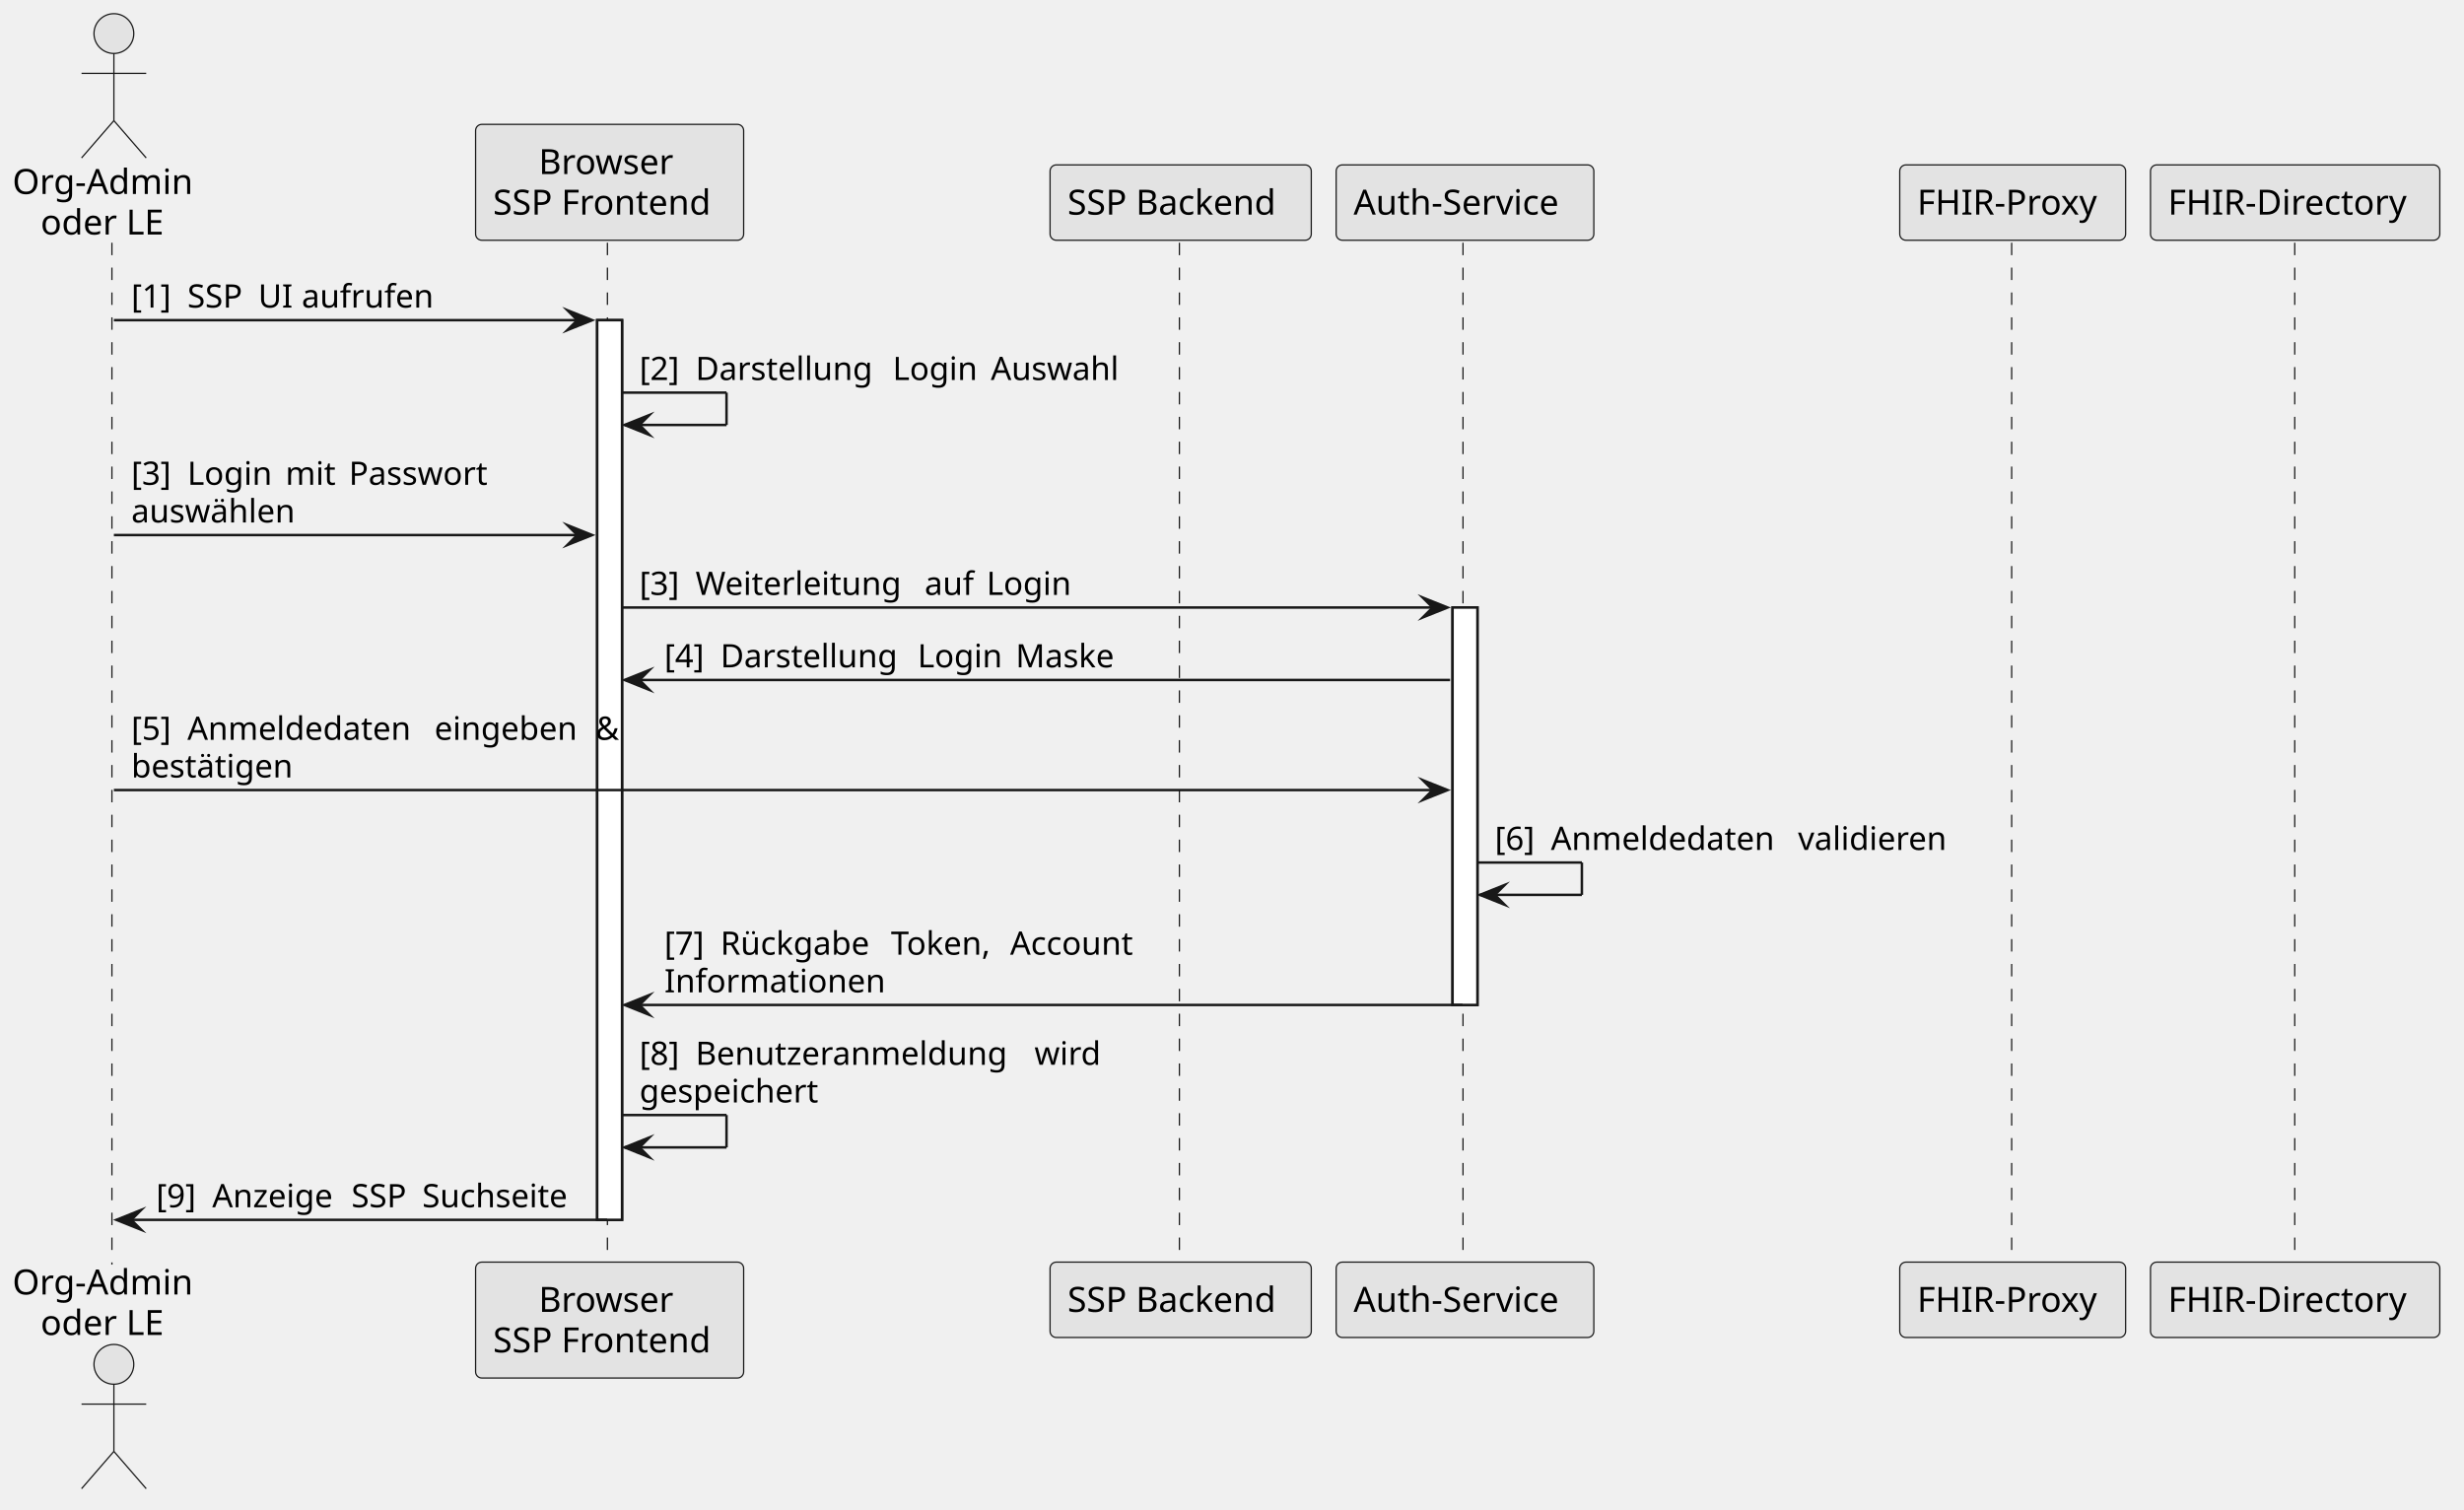
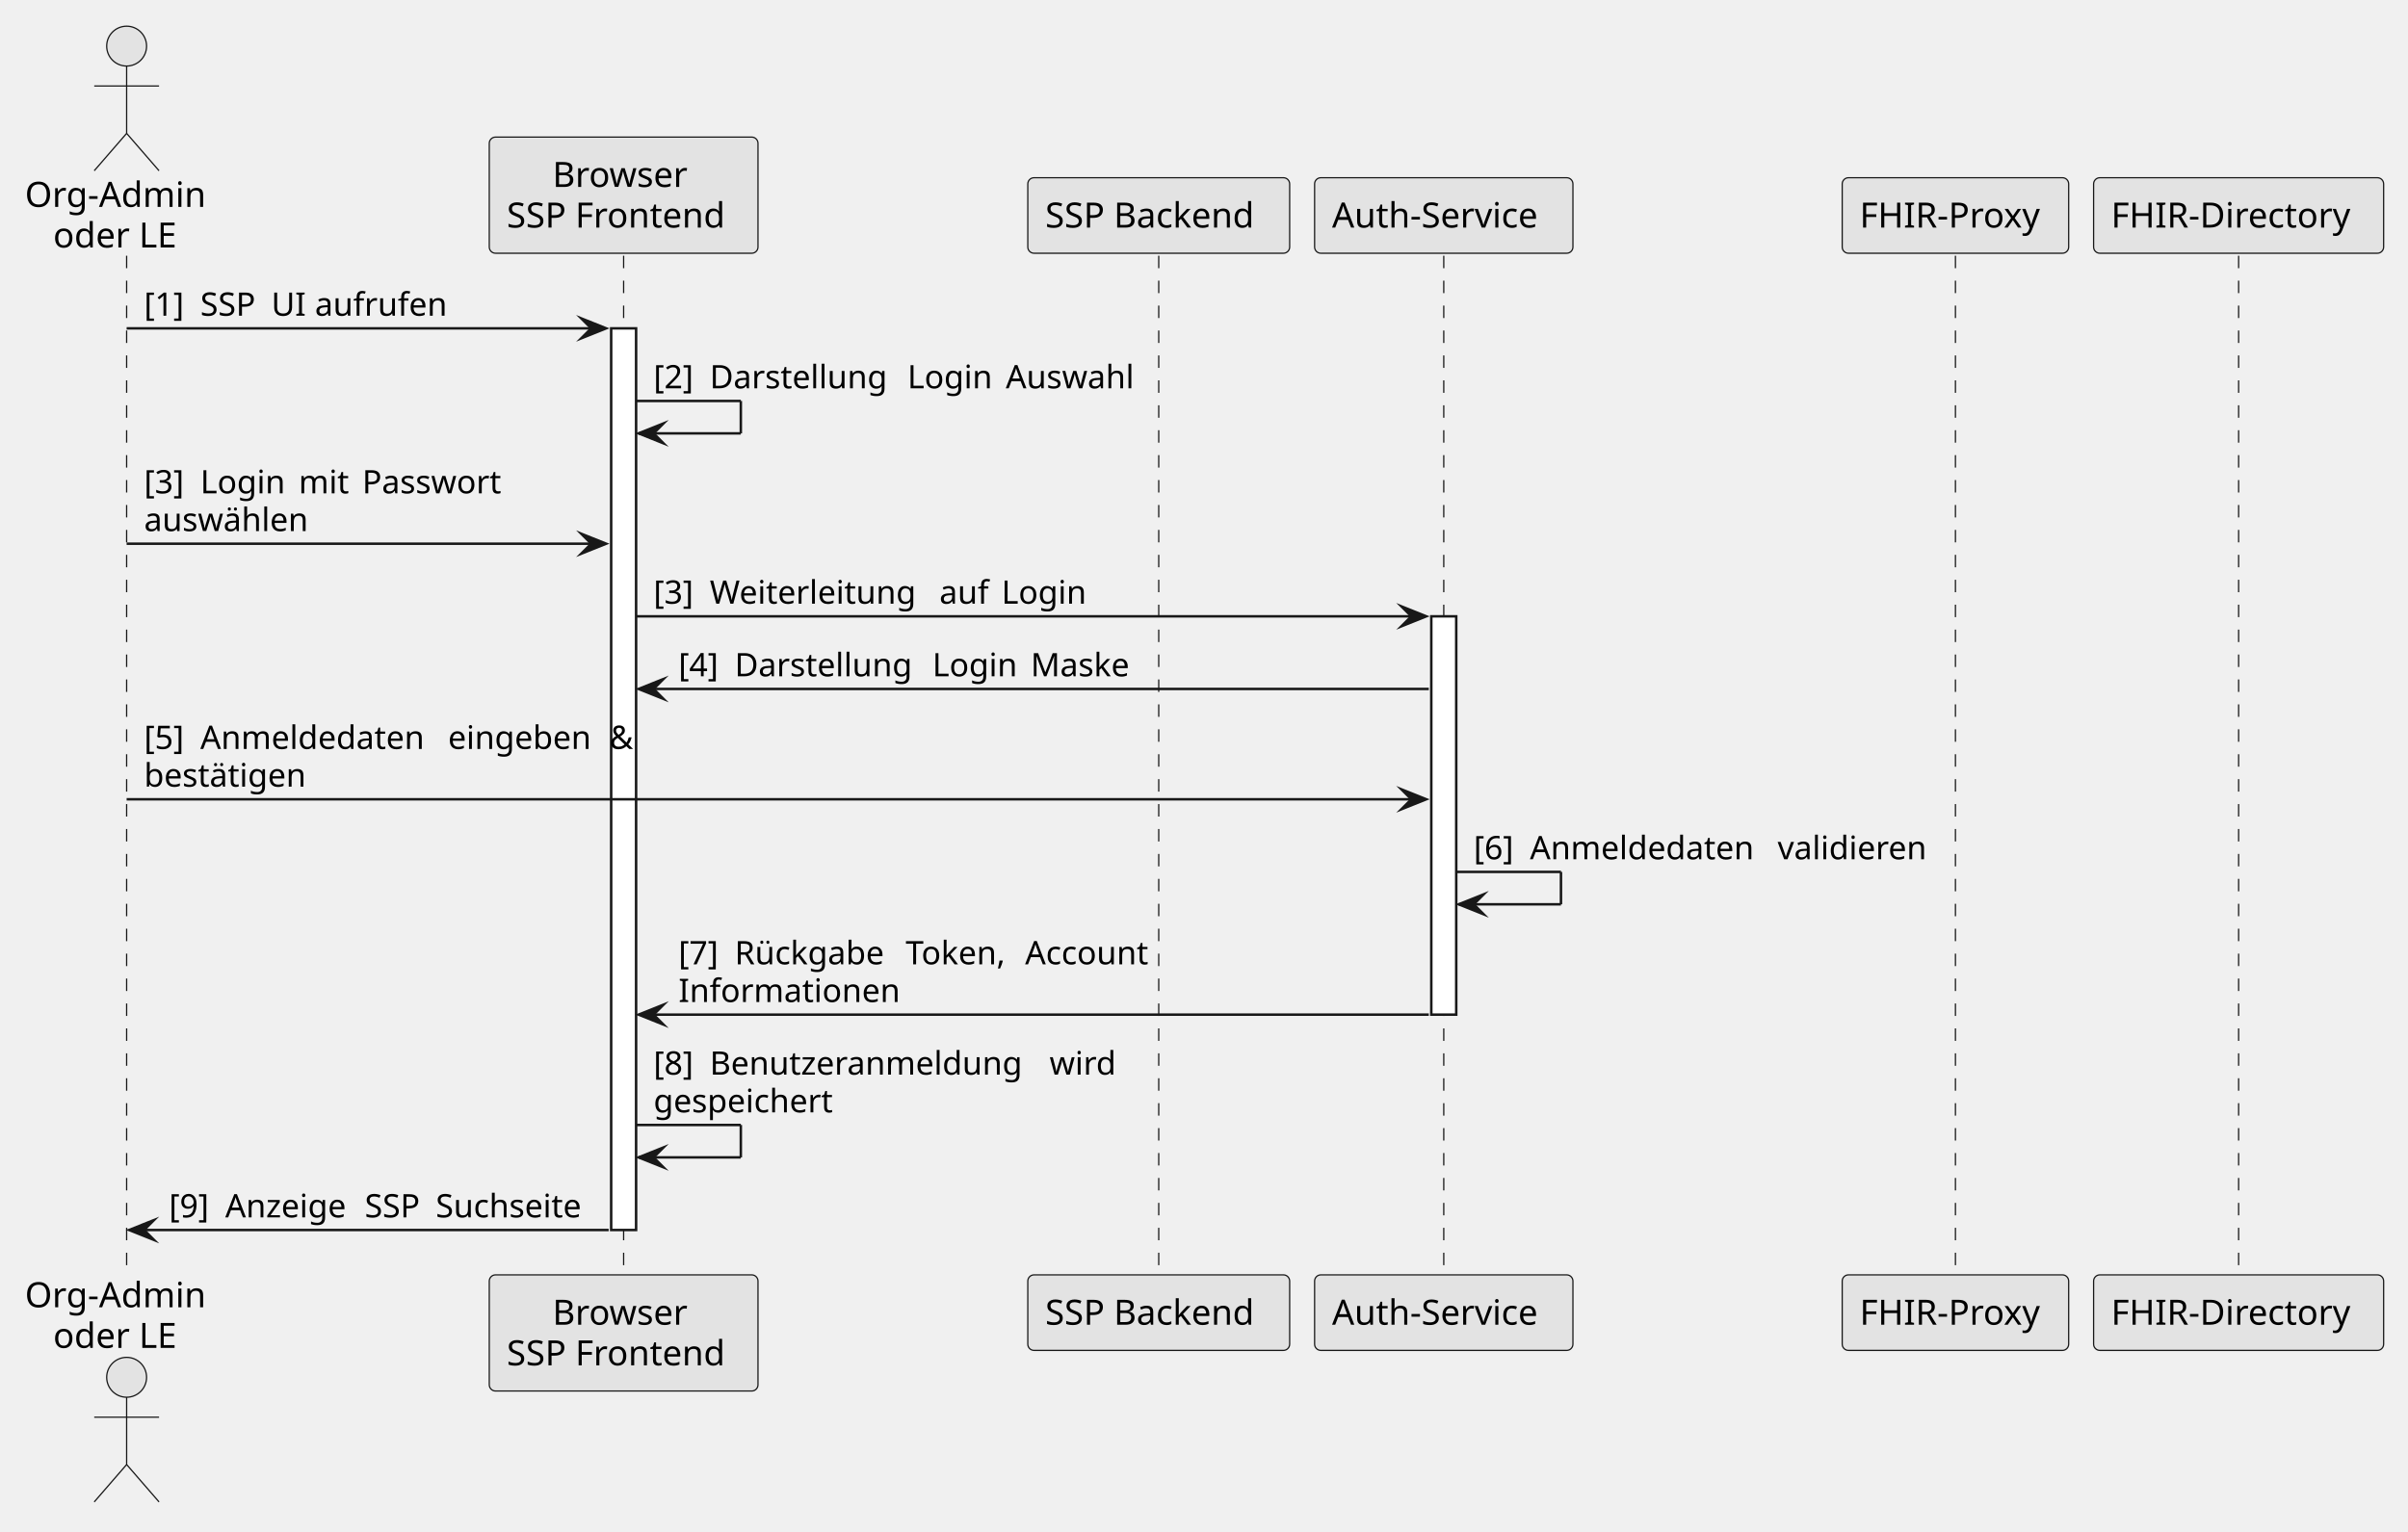
- <svg xmlns="http://www.w3.org/2000/svg" contentStyleType="text/css" data-diagram-type="SEQUENCE" height="632.292px" preserveAspectRatio="none" style="width:1032px;height:632px;background:#FFFFFF;" version="1.1" viewBox="0 0 1032 632" width="1032.292px" zoomAndPan="magnify">
+ <svg xmlns="http://www.w3.org/2000/svg" version="1.1" data-diagram-type="SEQUENCE" style="width:1006px;height:640px;background:#FFFFFF;" width="1006.25px" height="640.625px" viewBox="0 0 1006 640" zoomAndPan="magnify" preserveAspectRatio="none" contentStyleType="text/css">
  <defs />
-   <g>
+   <g font-family="sans-serif" lengthAdjust="spacing">
    <g>
-       <rect fill="#FFFFFF" height="376.798" style="stroke:#181818;stroke-width:1.042;" width="10.417" x="250.12" y="134.09" />
+       <rect x="49.259" y="106.868" width="8.333" height="425.895" fill="#000" fill-opacity="0" />
+       <line x1="52.905" y1="106.868" x2="52.905" y2="532.764" style="stroke:#181818;stroke-width:0.521;stroke-dasharray:5.208,5.208;" />
    </g>
    <g>
-       <rect fill="#FFFFFF" height="166.455" style="stroke:#181818;stroke-width:1.042;" width="10.417" x="608.377" y="254.435" />
-     </g>
-     <g class="participant-lifeline" data-entity-uid="part1" data-qualified-name="o" data-source-line="6" id="part1-lifeline">
-       <g>
-         <rect fill="#000000" fill-opacity="0" height="427.978" width="8.333" x="43.53" y="101.66" />
-         <line style="stroke:#181818;stroke-width:0.521;stroke-dasharray:5.208,5.208;" x1="46.875" x2="46.875" y1="101.66" y2="529.639" />
-       </g>
-     </g>
-     <g class="participant-lifeline" data-entity-uid="part2" data-qualified-name="cl" data-source-line="7" id="part2-lifeline">
-       <g>
-         <rect fill="#000000" fill-opacity="0" height="427.978" width="8.333" x="251.162" y="101.66" />
-         <line style="stroke:#181818;stroke-width:0.521;stroke-dasharray:5.208,5.208;" x1="254.404" x2="254.404" y1="101.66" y2="529.639" />
-       </g>
-     </g>
-     <g class="participant-lifeline" data-entity-uid="part3" data-qualified-name="be" data-source-line="8" id="part3-lifeline">
-       <g>
-         <rect fill="#000000" fill-opacity="0" height="427.978" width="8.333" x="490.339" y="101.66" />
-         <line style="stroke:#181818;stroke-width:0.521;stroke-dasharray:5.208,5.208;" x1="493.97" x2="493.97" y1="101.66" y2="529.639" />
-       </g>
-     </g>
-     <g class="participant-lifeline" data-entity-uid="part4" data-qualified-name="au" data-source-line="9" id="part4-lifeline">
-       <g>
-         <rect fill="#000000" fill-opacity="0" height="427.978" width="8.333" x="609.418" y="101.66" />
-         <line style="stroke:#181818;stroke-width:0.521;stroke-dasharray:5.208,5.208;" x1="612.749" x2="612.749" y1="101.66" y2="529.639" />
-       </g>
-     </g>
-     <g class="participant-lifeline" data-entity-uid="part5" data-qualified-name="fp" data-source-line="10" id="part5-lifeline">
-       <g>
-         <rect fill="#000000" fill-opacity="0" height="427.978" width="8.333" x="838.809" y="101.66" />
-         <line style="stroke:#181818;stroke-width:0.521;stroke-dasharray:5.208,5.208;" x1="842.547" x2="842.547" y1="101.66" y2="529.639" />
-       </g>
-     </g>
-     <g class="participant-lifeline" data-entity-uid="part6" data-qualified-name="fd" data-source-line="11" id="part6-lifeline">
-       <g>
-         <rect fill="#000000" fill-opacity="0" height="427.978" width="8.333" x="957.112" y="101.66" />
-         <line style="stroke:#181818;stroke-width:0.521;stroke-dasharray:5.208,5.208;" x1="961.112" x2="961.112" y1="101.66" y2="529.639" />
-       </g>
-     </g>
-     <g class="participant participant-head" data-entity-uid="part1" data-qualified-name="o" data-source-line="6" id="part1-head">
-       <text fill="#000000" font-family="sans-serif" font-size="14.583" lengthAdjust="spacing" textLength="78.727" x="5.208" y="81.245">Org-Admin</text>
-       <text fill="#000000" font-family="sans-serif" font-size="14.583" lengthAdjust="spacing" textLength="55.122" x="17.011" y="98.221">oder LE</text>
-       <ellipse cx="47.697" cy="14.062" fill="#E3E3E3" rx="8.333" ry="8.333" style="stroke:#181818;stroke-width:0.521;" />
-       <path d="M47.697,22.396 L47.697,50.521 M34.155,30.729 L61.239,30.729 M47.697,50.521 L34.155,66.146 M47.697,50.521 L61.239,66.146" fill="none" style="stroke:#181818;stroke-width:0.521;" />
-     </g>
-     <g class="participant participant-tail" data-entity-uid="part1" data-qualified-name="o" data-source-line="6" id="part1-tail">
-       <text fill="#000000" font-family="sans-serif" font-size="14.583" lengthAdjust="spacing" textLength="78.727" x="5.208" y="542.134">Org-Admin</text>
-       <text fill="#000000" font-family="sans-serif" font-size="14.583" lengthAdjust="spacing" textLength="55.122" x="17.011" y="559.11">oder LE</text>
-       <ellipse cx="47.697" cy="571.403" fill="#E3E3E3" rx="8.333" ry="8.333" style="stroke:#181818;stroke-width:0.521;" />
-       <path d="M47.697,579.736 L47.697,607.861 M34.155,588.07 L61.239,588.07 M47.697,607.861 L34.155,623.486 M47.697,607.861 L61.239,623.486" fill="none" style="stroke:#181818;stroke-width:0.521;" />
-     </g>
-     <g class="participant participant-head" data-entity-uid="part2" data-qualified-name="cl" data-source-line="7" id="part2-head">
-       <rect fill="#E3E3E3" height="48.535" rx="2.604" ry="2.604" style="stroke:#181818;stroke-width:0.521;" width="112.266" x="199.196" y="52.083" />
-       <text fill="#000000" font-family="sans-serif" font-size="14.583" lengthAdjust="spacing" textLength="59.416" x="225.621" y="72.912">Browser</text>
-       <text fill="#000000" font-family="sans-serif" font-size="14.583" lengthAdjust="spacing" textLength="97.683" x="206.488" y="89.888">SSP Frontend</text>
-     </g>
-     <g class="participant participant-tail" data-entity-uid="part2" data-qualified-name="cl" data-source-line="7" id="part2-tail">
-       <rect fill="#E3E3E3" height="48.535" rx="2.604" ry="2.604" style="stroke:#181818;stroke-width:0.521;" width="112.266" x="199.196" y="528.597" />
-       <text fill="#000000" font-family="sans-serif" font-size="14.583" lengthAdjust="spacing" textLength="59.416" x="225.621" y="549.425">Browser</text>
-       <text fill="#000000" font-family="sans-serif" font-size="14.583" lengthAdjust="spacing" textLength="97.683" x="206.488" y="566.401">SSP Frontend</text>
-     </g>
-     <g class="participant participant-head" data-entity-uid="part3" data-qualified-name="be" data-source-line="8" id="part3-head">
-       <rect fill="#E3E3E3" height="31.559" rx="2.604" ry="2.604" style="stroke:#181818;stroke-width:0.521;" width="109.403" x="439.804" y="69.059" />
-       <text fill="#000000" font-family="sans-serif" font-size="14.583" lengthAdjust="spacing" textLength="94.82" x="447.095" y="89.888">SSP Backend</text>
-     </g>
-     <g class="participant participant-tail" data-entity-uid="part3" data-qualified-name="be" data-source-line="8" id="part3-tail">
-       <rect fill="#E3E3E3" height="31.559" rx="2.604" ry="2.604" style="stroke:#181818;stroke-width:0.521;" width="109.403" x="439.804" y="528.597" />
-       <text fill="#000000" font-family="sans-serif" font-size="14.583" lengthAdjust="spacing" textLength="94.82" x="447.095" y="549.425">SSP Backend</text>
-     </g>
-     <g class="participant participant-head" data-entity-uid="part4" data-qualified-name="au" data-source-line="9" id="part4-head">
-       <rect fill="#E3E3E3" height="31.559" rx="2.604" ry="2.604" style="stroke:#181818;stroke-width:0.521;" width="107.922" x="559.624" y="69.059" />
-       <text fill="#000000" font-family="sans-serif" font-size="14.583" lengthAdjust="spacing" textLength="93.339" x="566.915" y="89.888">Auth-Service</text>
-     </g>
-     <g class="participant participant-tail" data-entity-uid="part4" data-qualified-name="au" data-source-line="9" id="part4-tail">
-       <rect fill="#E3E3E3" height="31.559" rx="2.604" ry="2.604" style="stroke:#181818;stroke-width:0.521;" width="107.922" x="559.624" y="528.597" />
-       <text fill="#000000" font-family="sans-serif" font-size="14.583" lengthAdjust="spacing" textLength="93.339" x="566.915" y="549.425">Auth-Service</text>
-     </g>
-     <g class="participant participant-head" data-entity-uid="part5" data-qualified-name="fp" data-source-line="10" id="part5-head">
-       <rect fill="#E3E3E3" height="31.559" rx="2.604" ry="2.604" style="stroke:#181818;stroke-width:0.521;" width="94.606" x="795.672" y="69.059" />
-       <text fill="#000000" font-family="sans-serif" font-size="14.583" lengthAdjust="spacing" textLength="80.023" x="802.964" y="89.888">FHIR-Proxy</text>
-     </g>
-     <g class="participant participant-tail" data-entity-uid="part5" data-qualified-name="fp" data-source-line="10" id="part5-tail">
-       <rect fill="#E3E3E3" height="31.559" rx="2.604" ry="2.604" style="stroke:#181818;stroke-width:0.521;" width="94.606" x="795.672" y="528.597" />
-       <text fill="#000000" font-family="sans-serif" font-size="14.583" lengthAdjust="spacing" textLength="80.023" x="802.964" y="549.425">FHIR-Proxy</text>
-     </g>
-     <g class="participant participant-head" data-entity-uid="part6" data-qualified-name="fd" data-source-line="11" id="part6-head">
-       <rect fill="#E3E3E3" height="31.559" rx="2.604" ry="2.604" style="stroke:#181818;stroke-width:0.521;" width="121.167" x="900.695" y="69.059" />
-       <text fill="#000000" font-family="sans-serif" font-size="14.583" lengthAdjust="spacing" textLength="106.584" x="907.987" y="89.888">FHIR-Directory</text>
-     </g>
-     <g class="participant participant-tail" data-entity-uid="part6" data-qualified-name="fd" data-source-line="11" id="part6-tail">
-       <rect fill="#E3E3E3" height="31.559" rx="2.604" ry="2.604" style="stroke:#181818;stroke-width:0.521;" width="121.167" x="900.695" y="528.597" />
-       <text fill="#000000" font-family="sans-serif" font-size="14.583" lengthAdjust="spacing" textLength="106.584" x="907.987" y="549.425">FHIR-Directory</text>
+       <rect x="256.891" y="106.868" width="8.333" height="425.895" fill="#000" fill-opacity="0" />
+       <line x1="260.537" y1="106.868" x2="260.537" y2="532.764" style="stroke:#181818;stroke-width:0.521;stroke-dasharray:5.208,5.208;" />
    </g>
    <g>
-       <rect fill="#FFFFFF" height="376.798" style="stroke:#181818;stroke-width:1.042;" width="10.417" x="250.12" y="134.09" />
+       <rect x="255.329" y="137.215" width="10.417" height="376.799" fill="#FFF" style="stroke:#181818;stroke-width:1.042;" />
    </g>
    <g>
-       <rect fill="#FFFFFF" height="166.455" style="stroke:#181818;stroke-width:1.042;" width="10.417" x="608.377" y="254.435" />
+       <rect x="480.443" y="106.868" width="8.333" height="425.895" fill="#000" fill-opacity="0" />
+       <line x1="484.089" y1="106.868" x2="484.089" y2="532.764" style="stroke:#181818;stroke-width:0.521;stroke-dasharray:5.208,5.208;" />
    </g>
-     <g class="message" data-entity-1="part1" data-entity-2="part2" data-source-line="14" id="msg1">
-       <polygon fill="#181818" points="237.62,129.923,248.037,134.09,237.62,138.257,241.787,134.09" style="stroke:#181818;stroke-width:1.042;stroke-linejoin:miter;stroke-miterlimit:10;" />
-       <line style="stroke:#181818;stroke-width:1.042;" x1="47.697" x2="243.87" y1="134.09" y2="134.09" />
-       <text fill="#000000" font-family="sans-serif" font-size="13.542" lengthAdjust="spacing" textLength="19.182" x="54.989" y="128.813">[1]</text>
-       <text fill="#000000" font-family="sans-serif" font-size="13.542" lengthAdjust="spacing" textLength="4.304" x="74.17" y="128.813"> </text>
-       <text fill="#000000" font-family="sans-serif" font-size="13.542" lengthAdjust="spacing" textLength="25.358" x="78.475" y="128.813">SSP</text>
-       <text fill="#000000" font-family="sans-serif" font-size="13.542" lengthAdjust="spacing" textLength="4.304" x="103.832" y="128.813"> </text>
-       <text fill="#000000" font-family="sans-serif" font-size="13.542" lengthAdjust="spacing" textLength="13.905" x="108.137" y="128.813">UI</text>
-       <text fill="#000000" font-family="sans-serif" font-size="13.542" lengthAdjust="spacing" textLength="4.304" x="122.042" y="128.813"> </text>
-       <text fill="#000000" font-family="sans-serif" font-size="13.542" lengthAdjust="spacing" textLength="57.479" x="126.347" y="128.813">aufrufen</text>
+     <g>
+       <rect x="599.522" y="106.868" width="8.333" height="425.895" fill="#000" fill-opacity="0" />
+       <line x1="603.168" y1="106.868" x2="603.168" y2="532.764" style="stroke:#181818;stroke-width:0.521;stroke-dasharray:5.208,5.208;" />
    </g>
-     <g class="message" data-entity-1="part2" data-entity-2="part2" data-source-line="16" id="msg2">
-       <line style="stroke:#181818;stroke-width:1.042;" x1="260.537" x2="304.287" y1="164.437" y2="164.437" />
-       <line style="stroke:#181818;stroke-width:1.042;" x1="304.287" x2="304.287" y1="164.437" y2="177.978" />
-       <line style="stroke:#181818;stroke-width:1.042;" x1="261.579" x2="304.287" y1="177.978" y2="177.978" />
-       <polygon fill="#181818" points="271.995,173.812,261.579,177.978,271.995,182.145,267.829,177.978" style="stroke:#181818;stroke-width:1.042;stroke-linejoin:miter;stroke-miterlimit:10;" />
-       <text fill="#000000" font-family="sans-serif" font-size="13.542" lengthAdjust="spacing" textLength="19.182" x="267.829" y="159.16">[2]</text>
-       <text fill="#000000" font-family="sans-serif" font-size="13.542" lengthAdjust="spacing" textLength="4.304" x="287.011" y="159.16"> </text>
-       <text fill="#000000" font-family="sans-serif" font-size="13.542" lengthAdjust="spacing" textLength="78.275" x="291.315" y="159.16">Darstellung</text>
-       <text fill="#000000" font-family="sans-serif" font-size="13.542" lengthAdjust="spacing" textLength="4.304" x="369.59" y="159.16"> </text>
-       <text fill="#000000" font-family="sans-serif" font-size="13.542" lengthAdjust="spacing" textLength="36.77" x="373.894" y="159.16">Login</text>
-       <text fill="#000000" font-family="sans-serif" font-size="13.542" lengthAdjust="spacing" textLength="4.304" x="410.664" y="159.16"> </text>
-       <text fill="#000000" font-family="sans-serif" font-size="13.542" lengthAdjust="spacing" textLength="56.62" x="414.969" y="159.16">Auswahl</text>
+     <g>
+       <rect x="597.96" y="257.56" width="10.417" height="166.455" fill="#FFF" style="stroke:#181818;stroke-width:1.042;" />
    </g>
-     <g class="message" data-entity-1="part1" data-entity-2="part2" data-source-line="17" id="msg3">
-       <polygon fill="#181818" points="237.62,219.922,248.037,224.089,237.62,228.255,241.787,224.089" style="stroke:#181818;stroke-width:1.042;stroke-linejoin:miter;stroke-miterlimit:10;" />
-       <line style="stroke:#181818;stroke-width:1.042;" x1="47.697" x2="243.87" y1="224.089" y2="224.089" />
-       <text fill="#000000" font-family="sans-serif" font-size="13.542" lengthAdjust="spacing" textLength="19.182" x="54.989" y="203.048">[3]</text>
-       <text fill="#000000" font-family="sans-serif" font-size="13.542" lengthAdjust="spacing" textLength="4.304" x="74.17" y="203.048"> </text>
-       <text fill="#000000" font-family="sans-serif" font-size="13.542" lengthAdjust="spacing" textLength="36.77" x="78.475" y="203.048">Login</text>
-       <text fill="#000000" font-family="sans-serif" font-size="13.542" lengthAdjust="spacing" textLength="4.304" x="115.245" y="203.048"> </text>
-       <text fill="#000000" font-family="sans-serif" font-size="13.542" lengthAdjust="spacing" textLength="22.263" x="119.55" y="203.048">mit</text>
-       <text fill="#000000" font-family="sans-serif" font-size="13.542" lengthAdjust="spacing" textLength="4.304" x="141.813" y="203.048"> </text>
-       <text fill="#000000" font-family="sans-serif" font-size="13.542" lengthAdjust="spacing" textLength="60.812" x="146.117" y="203.048">Passwort</text>
-       <text fill="#000000" font-family="sans-serif" font-size="13.542" lengthAdjust="spacing" textLength="72.568" x="54.989" y="218.811">auswählen</text>
+     <g>
+       <rect x="813.288" y="106.868" width="8.333" height="425.895" fill="#000" fill-opacity="0" />
+       <line x1="816.934" y1="106.868" x2="816.934" y2="532.764" style="stroke:#181818;stroke-width:0.521;stroke-dasharray:5.208,5.208;" />
    </g>
-     <g class="message" data-entity-1="part2" data-entity-2="part4" data-source-line="19" id="msg4">
-       <polygon fill="#181818" points="595.877,250.269,606.293,254.435,595.877,258.602,600.043,254.435" style="stroke:#181818;stroke-width:1.042;stroke-linejoin:miter;stroke-miterlimit:10;" />
-       <line style="stroke:#181818;stroke-width:1.042;" x1="260.537" x2="602.127" y1="254.435" y2="254.435" />
-       <text fill="#000000" font-family="sans-serif" font-size="13.542" lengthAdjust="spacing" textLength="19.182" x="267.829" y="249.158">[3]</text>
-       <text fill="#000000" font-family="sans-serif" font-size="13.542" lengthAdjust="spacing" textLength="4.304" x="287.011" y="249.158"> </text>
-       <text fill="#000000" font-family="sans-serif" font-size="13.542" lengthAdjust="spacing" textLength="91.618" x="291.315" y="249.158">Weiterleitung</text>
-       <text fill="#000000" font-family="sans-serif" font-size="13.542" lengthAdjust="spacing" textLength="4.304" x="382.933" y="249.158"> </text>
-       <text fill="#000000" font-family="sans-serif" font-size="13.542" lengthAdjust="spacing" textLength="21.648" x="387.238" y="249.158">auf</text>
-       <text fill="#000000" font-family="sans-serif" font-size="13.542" lengthAdjust="spacing" textLength="4.304" x="408.886" y="249.158"> </text>
-       <text fill="#000000" font-family="sans-serif" font-size="13.542" lengthAdjust="spacing" textLength="36.77" x="413.19" y="249.158">Login</text>
+     <g>
+       <rect x="931.591" y="106.868" width="8.333" height="425.895" fill="#000" fill-opacity="0" />
+       <line x1="935.237" y1="106.868" x2="935.237" y2="532.764" style="stroke:#181818;stroke-width:0.521;stroke-dasharray:5.208,5.208;" />
    </g>
-     <g class="message" data-entity-1="part4" data-entity-2="part2" data-source-line="21" id="msg5">
-       <polygon fill="#181818" points="271.995,280.615,261.579,284.782,271.995,288.949,267.829,284.782" style="stroke:#181818;stroke-width:1.042;stroke-linejoin:miter;stroke-miterlimit:10;" />
-       <line style="stroke:#181818;stroke-width:1.042;" x1="265.745" x2="607.335" y1="284.782" y2="284.782" />
-       <text fill="#000000" font-family="sans-serif" font-size="13.542" lengthAdjust="spacing" textLength="19.182" x="278.245" y="279.505">[4]</text>
-       <text fill="#000000" font-family="sans-serif" font-size="13.542" lengthAdjust="spacing" textLength="4.304" x="297.427" y="279.505"> </text>
-       <text fill="#000000" font-family="sans-serif" font-size="13.542" lengthAdjust="spacing" textLength="78.275" x="301.732" y="279.505">Darstellung</text>
-       <text fill="#000000" font-family="sans-serif" font-size="13.542" lengthAdjust="spacing" textLength="4.304" x="380.006" y="279.505"> </text>
-       <text fill="#000000" font-family="sans-serif" font-size="13.542" lengthAdjust="spacing" textLength="36.77" x="384.311" y="279.505">Login</text>
-       <text fill="#000000" font-family="sans-serif" font-size="13.542" lengthAdjust="spacing" textLength="4.304" x="421.081" y="279.505"> </text>
-       <text fill="#000000" font-family="sans-serif" font-size="13.542" lengthAdjust="spacing" textLength="43.21" x="425.385" y="279.505">Maske</text>
-     </g>
-     <g class="message" data-entity-1="part1" data-entity-2="part4" data-source-line="22" id="msg6">
-       <polygon fill="#181818" points="595.877,326.725,606.293,330.892,595.877,335.059,600.043,330.892" style="stroke:#181818;stroke-width:1.042;stroke-linejoin:miter;stroke-miterlimit:10;" />
-       <line style="stroke:#181818;stroke-width:1.042;" x1="47.697" x2="602.127" y1="330.892" y2="330.892" />
-       <text fill="#000000" font-family="sans-serif" font-size="13.542" lengthAdjust="spacing" textLength="19.182" x="54.989" y="309.852">[5]</text>
-       <text fill="#000000" font-family="sans-serif" font-size="13.542" lengthAdjust="spacing" textLength="4.304" x="74.17" y="309.852"> </text>
-       <text fill="#000000" font-family="sans-serif" font-size="13.542" lengthAdjust="spacing" textLength="99.175" x="78.475" y="309.852">Anmeldedaten</text>
-       <text fill="#000000" font-family="sans-serif" font-size="13.542" lengthAdjust="spacing" textLength="4.304" x="177.65" y="309.852"> </text>
-       <text fill="#000000" font-family="sans-serif" font-size="13.542" lengthAdjust="spacing" textLength="63.113" x="181.955" y="309.852">eingeben</text>
-       <text fill="#000000" font-family="sans-serif" font-size="13.542" lengthAdjust="spacing" textLength="4.304" x="245.068" y="309.852"> </text>
-       <text fill="#000000" font-family="sans-serif" font-size="13.542" lengthAdjust="spacing" textLength="10.56" x="249.372" y="309.852">&amp;</text>
-       <text fill="#000000" font-family="sans-serif" font-size="13.542" lengthAdjust="spacing" textLength="72.171" x="54.989" y="325.615">bestätigen</text>
-     </g>
-     <g class="message" data-entity-1="part4" data-entity-2="part4" data-source-line="23" id="msg7">
-       <line style="stroke:#181818;stroke-width:1.042;" x1="618.793" x2="662.543" y1="361.239" y2="361.239" />
-       <line style="stroke:#181818;stroke-width:1.042;" x1="662.543" x2="662.543" y1="361.239" y2="374.78" />
-       <line style="stroke:#181818;stroke-width:1.042;" x1="619.835" x2="662.543" y1="374.78" y2="374.78" />
-       <polygon fill="#181818" points="630.252,370.614,619.835,374.78,630.252,378.947,626.085,374.78" style="stroke:#181818;stroke-width:1.042;stroke-linejoin:miter;stroke-miterlimit:10;" />
-       <text fill="#000000" font-family="sans-serif" font-size="13.542" lengthAdjust="spacing" textLength="19.182" x="626.085" y="355.962">[6]</text>
-       <text fill="#000000" font-family="sans-serif" font-size="13.542" lengthAdjust="spacing" textLength="4.304" x="645.267" y="355.962"> </text>
-       <text fill="#000000" font-family="sans-serif" font-size="13.542" lengthAdjust="spacing" textLength="99.175" x="649.571" y="355.962">Anmeldedaten</text>
-       <text fill="#000000" font-family="sans-serif" font-size="13.542" lengthAdjust="spacing" textLength="4.304" x="748.747" y="355.962"> </text>
-       <text fill="#000000" font-family="sans-serif" font-size="13.542" lengthAdjust="spacing" textLength="67.007" x="753.051" y="355.962">validieren</text>
-     </g>
-     <g class="message" data-entity-1="part4" data-entity-2="part2" data-source-line="24" id="msg8">
-       <polygon fill="#181818" points="271.995,416.724,261.579,420.89,271.995,425.057,267.829,420.89" style="stroke:#181818;stroke-width:1.042;stroke-linejoin:miter;stroke-miterlimit:10;" />
-       <line style="stroke:#181818;stroke-width:1.042;" x1="265.745" x2="612.543" y1="420.89" y2="420.89" />
-       <text fill="#000000" font-family="sans-serif" font-size="13.542" lengthAdjust="spacing" textLength="19.182" x="278.245" y="399.85">[7]</text>
-       <text fill="#000000" font-family="sans-serif" font-size="13.542" lengthAdjust="spacing" textLength="4.304" x="297.427" y="399.85"> </text>
-       <text fill="#000000" font-family="sans-serif" font-size="13.542" lengthAdjust="spacing" textLength="67.1" x="301.732" y="399.85">Rückgabe</text>
-       <text fill="#000000" font-family="sans-serif" font-size="13.542" lengthAdjust="spacing" textLength="4.304" x="368.832" y="399.85"> </text>
-       <text fill="#000000" font-family="sans-serif" font-size="13.542" lengthAdjust="spacing" textLength="45.617" x="373.136" y="399.85">Token,</text>
-       <text fill="#000000" font-family="sans-serif" font-size="13.542" lengthAdjust="spacing" textLength="4.304" x="418.754" y="399.85"> </text>
-       <text fill="#000000" font-family="sans-serif" font-size="13.542" lengthAdjust="spacing" textLength="54.914" x="423.058" y="399.85">Account</text>
-       <text fill="#000000" font-family="sans-serif" font-size="13.542" lengthAdjust="spacing" textLength="95.539" x="278.245" y="415.613">Informationen</text>
-     </g>
-     <g class="message" data-entity-1="part2" data-entity-2="part2" data-source-line="27" id="msg9">
-       <line style="stroke:#181818;stroke-width:1.042;" x1="260.537" x2="304.287" y1="467" y2="467" />
-       <line style="stroke:#181818;stroke-width:1.042;" x1="304.287" x2="304.287" y1="467" y2="480.542" />
-       <line style="stroke:#181818;stroke-width:1.042;" x1="261.579" x2="304.287" y1="480.542" y2="480.542" />
-       <polygon fill="#181818" points="271.995,476.375,261.579,480.542,271.995,484.709,267.829,480.542" style="stroke:#181818;stroke-width:1.042;stroke-linejoin:miter;stroke-miterlimit:10;" />
-       <text fill="#000000" font-family="sans-serif" font-size="13.542" lengthAdjust="spacing" textLength="19.182" x="267.829" y="445.96">[8]</text>
-       <text fill="#000000" font-family="sans-serif" font-size="13.542" lengthAdjust="spacing" textLength="4.304" x="287.011" y="445.96"> </text>
-       <text fill="#000000" font-family="sans-serif" font-size="13.542" lengthAdjust="spacing" textLength="137.625" x="291.315" y="445.96">Benutzeranmeldung</text>
-       <text fill="#000000" font-family="sans-serif" font-size="13.542" lengthAdjust="spacing" textLength="4.304" x="428.94" y="445.96"> </text>
-       <text fill="#000000" font-family="sans-serif" font-size="13.542" lengthAdjust="spacing" textLength="29.001" x="433.245" y="445.96">wird</text>
-       <text fill="#000000" font-family="sans-serif" font-size="13.542" lengthAdjust="spacing" textLength="79.908" x="267.829" y="461.723">gespeichert</text>
-     </g>
-     <g class="message" data-entity-1="part2" data-entity-2="part1" data-source-line="28" id="msg10">
-       <polygon fill="#181818" points="59.155,506.722,48.739,510.889,59.155,515.055,54.989,510.889" style="stroke:#181818;stroke-width:1.042;stroke-linejoin:miter;stroke-miterlimit:10;" />
-       <line style="stroke:#181818;stroke-width:1.042;" x1="52.905" x2="254.287" y1="510.889" y2="510.889" />
-       <text fill="#000000" font-family="sans-serif" font-size="13.542" lengthAdjust="spacing" textLength="19.182" x="65.405" y="505.612">[9]</text>
-       <text fill="#000000" font-family="sans-serif" font-size="13.542" lengthAdjust="spacing" textLength="4.304" x="84.587" y="505.612"> </text>
-       <text fill="#000000" font-family="sans-serif" font-size="13.542" lengthAdjust="spacing" textLength="53.975" x="88.892" y="505.612">Anzeige</text>
-       <text fill="#000000" font-family="sans-serif" font-size="13.542" lengthAdjust="spacing" textLength="4.304" x="142.867" y="505.612"> </text>
-       <text fill="#000000" font-family="sans-serif" font-size="13.542" lengthAdjust="spacing" textLength="25.358" x="147.171" y="505.612">SSP</text>
-       <text fill="#000000" font-family="sans-serif" font-size="13.542" lengthAdjust="spacing" textLength="4.304" x="172.529" y="505.612"> </text>
-       <text fill="#000000" font-family="sans-serif" font-size="13.542" lengthAdjust="spacing" textLength="65.996" x="176.833" y="505.612">Suchseite</text>
-     </g>
+     <text x="10.417" y="86.453" fill="#000" font-size="14.583" textLength="78.727">Org-Admin</text>
+     <text x="22.219" y="103.429" fill="#000" font-size="14.583" textLength="55.122">oder LE</text>
+     <ellipse cx="52.905" cy="19.271" rx="8.333" ry="8.333" fill="#E3E3E3" style="stroke:#181818;stroke-width:0.521;" />
+     <path d="M52.905,27.604 L52.905,55.729 M39.364,35.938 L66.447,35.938 M52.905,55.729 L39.364,71.354 M52.905,55.729 L66.447,71.354" style="stroke:#181818;stroke-width:0.521;" fill="none" />
+     <rect x="204.404" y="57.292" width="112.266" height="48.535" fill="#E3E3E3" style="stroke:#181818;stroke-width:0.521;" rx="2.604" ry="2.604" />
+     <text x="230.829" y="78.12" fill="#000" font-size="14.583" textLength="59.416">Browser</text>
+     <text x="211.696" y="95.096" fill="#000" font-size="14.583" textLength="97.683">SSP Frontend</text>
+     <rect x="429.387" y="74.268" width="109.403" height="31.559" fill="#E3E3E3" style="stroke:#181818;stroke-width:0.521;" rx="2.604" ry="2.604" />
+     <text x="436.679" y="95.096" fill="#000" font-size="14.583" textLength="94.82">SSP Backend</text>
+     <rect x="549.207" y="74.268" width="107.922" height="31.559" fill="#E3E3E3" style="stroke:#181818;stroke-width:0.521;" rx="2.604" ry="2.604" />
+     <text x="556.499" y="95.096" fill="#000" font-size="14.583" textLength="93.339">Auth-Service</text>
+     <rect x="769.63" y="74.268" width="94.607" height="31.559" fill="#E3E3E3" style="stroke:#181818;stroke-width:0.521;" rx="2.604" ry="2.604" />
+     <text x="776.922" y="95.096" fill="#000" font-size="14.583" textLength="80.023">FHIR-Proxy</text>
+     <rect x="874.654" y="74.268" width="121.167" height="31.559" fill="#E3E3E3" style="stroke:#181818;stroke-width:0.521;" rx="2.604" ry="2.604" />
+     <text x="881.945" y="95.096" fill="#000" font-size="14.583" textLength="106.584">FHIR-Directory</text>
+     <text x="10.417" y="546.3" fill="#000" font-size="14.583" textLength="78.727">Org-Admin</text>
+     <text x="22.219" y="563.276" fill="#000" font-size="14.583" textLength="55.122">oder LE</text>
+     <ellipse cx="52.905" cy="575.57" rx="8.333" ry="8.333" fill="#E3E3E3" style="stroke:#181818;stroke-width:0.521;" />
+     <path d="M52.905,583.903 L52.905,612.028 M39.364,592.236 L66.447,592.236 M52.905,612.028 L39.364,627.653 M52.905,612.028 L66.447,627.653" style="stroke:#181818;stroke-width:0.521;" fill="none" />
+     <rect x="204.404" y="532.764" width="112.266" height="48.535" fill="#E3E3E3" style="stroke:#181818;stroke-width:0.521;" rx="2.604" ry="2.604" />
+     <text x="230.829" y="553.592" fill="#000" font-size="14.583" textLength="59.416">Browser</text>
+     <text x="211.696" y="570.568" fill="#000" font-size="14.583" textLength="97.683">SSP Frontend</text>
+     <rect x="429.387" y="532.764" width="109.403" height="31.559" fill="#E3E3E3" style="stroke:#181818;stroke-width:0.521;" rx="2.604" ry="2.604" />
+     <text x="436.679" y="553.592" fill="#000" font-size="14.583" textLength="94.82">SSP Backend</text>
+     <rect x="549.207" y="532.764" width="107.922" height="31.559" fill="#E3E3E3" style="stroke:#181818;stroke-width:0.521;" rx="2.604" ry="2.604" />
+     <text x="556.499" y="553.592" fill="#000" font-size="14.583" textLength="93.339">Auth-Service</text>
+     <rect x="769.63" y="532.764" width="94.607" height="31.559" fill="#E3E3E3" style="stroke:#181818;stroke-width:0.521;" rx="2.604" ry="2.604" />
+     <text x="776.922" y="553.592" fill="#000" font-size="14.583" textLength="80.023">FHIR-Proxy</text>
+     <rect x="874.654" y="532.764" width="121.167" height="31.559" fill="#E3E3E3" style="stroke:#181818;stroke-width:0.521;" rx="2.604" ry="2.604" />
+     <text x="881.945" y="553.592" fill="#000" font-size="14.583" textLength="106.584">FHIR-Directory</text>
+     <polygon points="242.829,133.049,253.246,137.215,242.829,141.382,246.996,137.215" fill="#181818" style="stroke:#181818;stroke-width:1.042;stroke-linejoin:miter;stroke-miterlimit:10;" />
+     <line x1="52.905" y1="137.215" x2="249.079" y2="137.215" style="stroke:#181818;stroke-width:1.042;" />
+     <text x="60.197" y="131.938" fill="#000" font-size="13.542" textLength="19.182">[1]</text>
+     <text x="79.379" y="131.938" fill="#000" font-size="13.542"> </text>
+     <text x="83.683" y="131.938" fill="#000" font-size="13.542" textLength="25.358">SSP</text>
+     <text x="109.041" y="131.938" fill="#000" font-size="13.542"> </text>
+     <text x="113.345" y="131.938" fill="#000" font-size="13.542" textLength="13.905">UI</text>
+     <text x="127.251" y="131.938" fill="#000" font-size="13.542"> </text>
+     <text x="131.555" y="131.938" fill="#000" font-size="13.542" textLength="57.479">aufrufen</text>
+     <line x1="265.746" y1="167.562" x2="309.496" y2="167.562" style="stroke:#181818;stroke-width:1.042;" />
+     <line x1="309.496" y1="167.562" x2="309.496" y2="181.104" style="stroke:#181818;stroke-width:1.042;" />
+     <line x1="266.787" y1="181.104" x2="309.496" y2="181.104" style="stroke:#181818;stroke-width:1.042;" />
+     <polygon points="277.204,176.937,266.787,181.104,277.204,185.27,273.037,181.104" fill="#181818" style="stroke:#181818;stroke-width:1.042;stroke-linejoin:miter;stroke-miterlimit:10;" />
+     <text x="273.037" y="162.285" fill="#000" font-size="13.542" textLength="19.182">[2]</text>
+     <text x="292.219" y="162.285" fill="#000" font-size="13.542"> </text>
+     <text x="296.524" y="162.285" fill="#000" font-size="13.542" textLength="78.275">Darstellung</text>
+     <text x="374.798" y="162.285" fill="#000" font-size="13.542"> </text>
+     <text x="379.103" y="162.285" fill="#000" font-size="13.542" textLength="36.77">Login</text>
+     <text x="415.873" y="162.285" fill="#000" font-size="13.542"> </text>
+     <text x="420.177" y="162.285" fill="#000" font-size="13.542" textLength="56.62">Auswahl</text>
+     <polygon points="242.829,223.047,253.246,227.214,242.829,231.38,246.996,227.214" fill="#181818" style="stroke:#181818;stroke-width:1.042;stroke-linejoin:miter;stroke-miterlimit:10;" />
+     <line x1="52.905" y1="227.214" x2="249.079" y2="227.214" style="stroke:#181818;stroke-width:1.042;" />
+     <text x="60.197" y="206.173" fill="#000" font-size="13.542" textLength="19.182">[3]</text>
+     <text x="79.379" y="206.173" fill="#000" font-size="13.542"> </text>
+     <text x="83.683" y="206.173" fill="#000" font-size="13.542" textLength="36.77">Login</text>
+     <text x="120.453" y="206.173" fill="#000" font-size="13.542"> </text>
+     <text x="124.758" y="206.173" fill="#000" font-size="13.542" textLength="22.263">mit</text>
+     <text x="147.021" y="206.173" fill="#000" font-size="13.542"> </text>
+     <text x="151.325" y="206.173" fill="#000" font-size="13.542" textLength="60.812">Passwort</text>
+     <text x="60.197" y="221.937" fill="#000" font-size="13.542" textLength="72.568">auswählen</text>
+     <polygon points="585.46,253.394,595.877,257.56,585.46,261.727,589.627,257.56" fill="#181818" style="stroke:#181818;stroke-width:1.042;stroke-linejoin:miter;stroke-miterlimit:10;" />
+     <line x1="265.746" y1="257.56" x2="591.71" y2="257.56" style="stroke:#181818;stroke-width:1.042;" />
+     <text x="273.037" y="252.283" fill="#000" font-size="13.542" textLength="19.182">[3]</text>
+     <text x="292.219" y="252.283" fill="#000" font-size="13.542"> </text>
+     <text x="296.524" y="252.283" fill="#000" font-size="13.542" textLength="91.618">Weiterleitung</text>
+     <text x="388.141" y="252.283" fill="#000" font-size="13.542"> </text>
+     <text x="392.446" y="252.283" fill="#000" font-size="13.542" textLength="21.648">auf</text>
+     <text x="414.094" y="252.283" fill="#000" font-size="13.542"> </text>
+     <text x="418.399" y="252.283" fill="#000" font-size="13.542" textLength="36.77">Login</text>
+     <polygon points="277.204,283.74,266.787,287.907,277.204,292.074,273.037,287.907" fill="#181818" style="stroke:#181818;stroke-width:1.042;stroke-linejoin:miter;stroke-miterlimit:10;" />
+     <line x1="270.954" y1="287.907" x2="596.918" y2="287.907" style="stroke:#181818;stroke-width:1.042;" />
+     <text x="283.454" y="282.63" fill="#000" font-size="13.542" textLength="19.182">[4]</text>
+     <text x="302.636" y="282.63" fill="#000" font-size="13.542"> </text>
+     <text x="306.94" y="282.63" fill="#000" font-size="13.542" textLength="78.275">Darstellung</text>
+     <text x="385.215" y="282.63" fill="#000" font-size="13.542"> </text>
+     <text x="389.519" y="282.63" fill="#000" font-size="13.542" textLength="36.77">Login</text>
+     <text x="426.289" y="282.63" fill="#000" font-size="13.542"> </text>
+     <text x="430.594" y="282.63" fill="#000" font-size="13.542" textLength="43.21">Maske</text>
+     <polygon points="585.46,329.85,595.877,334.017,585.46,338.184,589.627,334.017" fill="#181818" style="stroke:#181818;stroke-width:1.042;stroke-linejoin:miter;stroke-miterlimit:10;" />
+     <line x1="52.905" y1="334.017" x2="591.71" y2="334.017" style="stroke:#181818;stroke-width:1.042;" />
+     <text x="60.197" y="312.977" fill="#000" font-size="13.542" textLength="19.182">[5]</text>
+     <text x="79.379" y="312.977" fill="#000" font-size="13.542"> </text>
+     <text x="83.683" y="312.977" fill="#000" font-size="13.542" textLength="99.176">Anmeldedaten</text>
+     <text x="182.859" y="312.977" fill="#000" font-size="13.542"> </text>
+     <text x="187.163" y="312.977" fill="#000" font-size="13.542" textLength="63.113">eingeben</text>
+     <text x="250.276" y="312.977" fill="#000" font-size="13.542"> </text>
+     <text x="254.581" y="312.977" fill="#000" font-size="13.542">&amp;</text>
+     <text x="60.197" y="328.74" fill="#000" font-size="13.542" textLength="72.172">bestätigen</text>
+     <line x1="608.377" y1="364.364" x2="652.127" y2="364.364" style="stroke:#181818;stroke-width:1.042;" />
+     <line x1="652.127" y1="364.364" x2="652.127" y2="377.905" style="stroke:#181818;stroke-width:1.042;" />
+     <line x1="609.418" y1="377.905" x2="652.127" y2="377.905" style="stroke:#181818;stroke-width:1.042;" />
+     <polygon points="619.835,373.739,609.418,377.905,619.835,382.072,615.668,377.905" fill="#181818" style="stroke:#181818;stroke-width:1.042;stroke-linejoin:miter;stroke-miterlimit:10;" />
+     <text x="615.668" y="359.087" fill="#000" font-size="13.542" textLength="19.182">[6]</text>
+     <text x="634.85" y="359.087" fill="#000" font-size="13.542"> </text>
+     <text x="639.155" y="359.087" fill="#000" font-size="13.542" textLength="99.176">Anmeldedaten</text>
+     <text x="738.33" y="359.087" fill="#000" font-size="13.542"> </text>
+     <text x="742.635" y="359.087" fill="#000" font-size="13.542" textLength="67.007">validieren</text>
+     <polygon points="277.204,419.849,266.787,424.015,277.204,428.182,273.037,424.015" fill="#181818" style="stroke:#181818;stroke-width:1.042;stroke-linejoin:miter;stroke-miterlimit:10;" />
+     <line x1="270.954" y1="424.015" x2="596.918" y2="424.015" style="stroke:#181818;stroke-width:1.042;" />
+     <text x="283.454" y="402.975" fill="#000" font-size="13.542" textLength="19.182">[7]</text>
+     <text x="302.636" y="402.975" fill="#000" font-size="13.542"> </text>
+     <text x="306.94" y="402.975" fill="#000" font-size="13.542" textLength="67.1">Rückgabe</text>
+     <text x="374.04" y="402.975" fill="#000" font-size="13.542"> </text>
+     <text x="378.345" y="402.975" fill="#000" font-size="13.542" textLength="45.617">Token,</text>
+     <text x="423.962" y="402.975" fill="#000" font-size="13.542"> </text>
+     <text x="428.266" y="402.975" fill="#000" font-size="13.542" textLength="54.914">Account</text>
+     <text x="283.454" y="418.738" fill="#000" font-size="13.542" textLength="95.539">Informationen</text>
+     <line x1="265.746" y1="470.125" x2="309.496" y2="470.125" style="stroke:#181818;stroke-width:1.042;" />
+     <line x1="309.496" y1="470.125" x2="309.496" y2="483.667" style="stroke:#181818;stroke-width:1.042;" />
+     <line x1="266.787" y1="483.667" x2="309.496" y2="483.667" style="stroke:#181818;stroke-width:1.042;" />
+     <polygon points="277.204,479.5,266.787,483.667,277.204,487.834,273.037,483.667" fill="#181818" style="stroke:#181818;stroke-width:1.042;stroke-linejoin:miter;stroke-miterlimit:10;" />
+     <text x="273.037" y="449.085" fill="#000" font-size="13.542" textLength="19.182">[8]</text>
+     <text x="292.219" y="449.085" fill="#000" font-size="13.542"> </text>
+     <text x="296.524" y="449.085" fill="#000" font-size="13.542" textLength="137.625">Benutzeranmeldung</text>
+     <text x="434.149" y="449.085" fill="#000" font-size="13.542"> </text>
+     <text x="438.453" y="449.085" fill="#000" font-size="13.542" textLength="29.001">wird</text>
+     <text x="273.037" y="464.848" fill="#000" font-size="13.542" textLength="79.908">gespeichert</text>
+     <polygon points="64.364,509.847,53.947,514.014,64.364,518.18,60.197,514.014" fill="#181818" style="stroke:#181818;stroke-width:1.042;stroke-linejoin:miter;stroke-miterlimit:10;" />
+     <line x1="58.114" y1="514.014" x2="254.287" y2="514.014" style="stroke:#181818;stroke-width:1.042;" />
+     <text x="70.614" y="508.737" fill="#000" font-size="13.542" textLength="19.182">[9]</text>
+     <text x="89.795" y="508.737" fill="#000" font-size="13.542"> </text>
+     <text x="94.1" y="508.737" fill="#000" font-size="13.542" textLength="53.975">Anzeige</text>
+     <text x="148.075" y="508.737" fill="#000" font-size="13.542"> </text>
+     <text x="152.379" y="508.737" fill="#000" font-size="13.542" textLength="25.358">SSP</text>
+     <text x="177.737" y="508.737" fill="#000" font-size="13.542"> </text>
+     <text x="182.041" y="508.737" fill="#000" font-size="13.542" textLength="65.996">Suchseite</text>
  </g>
</svg>
